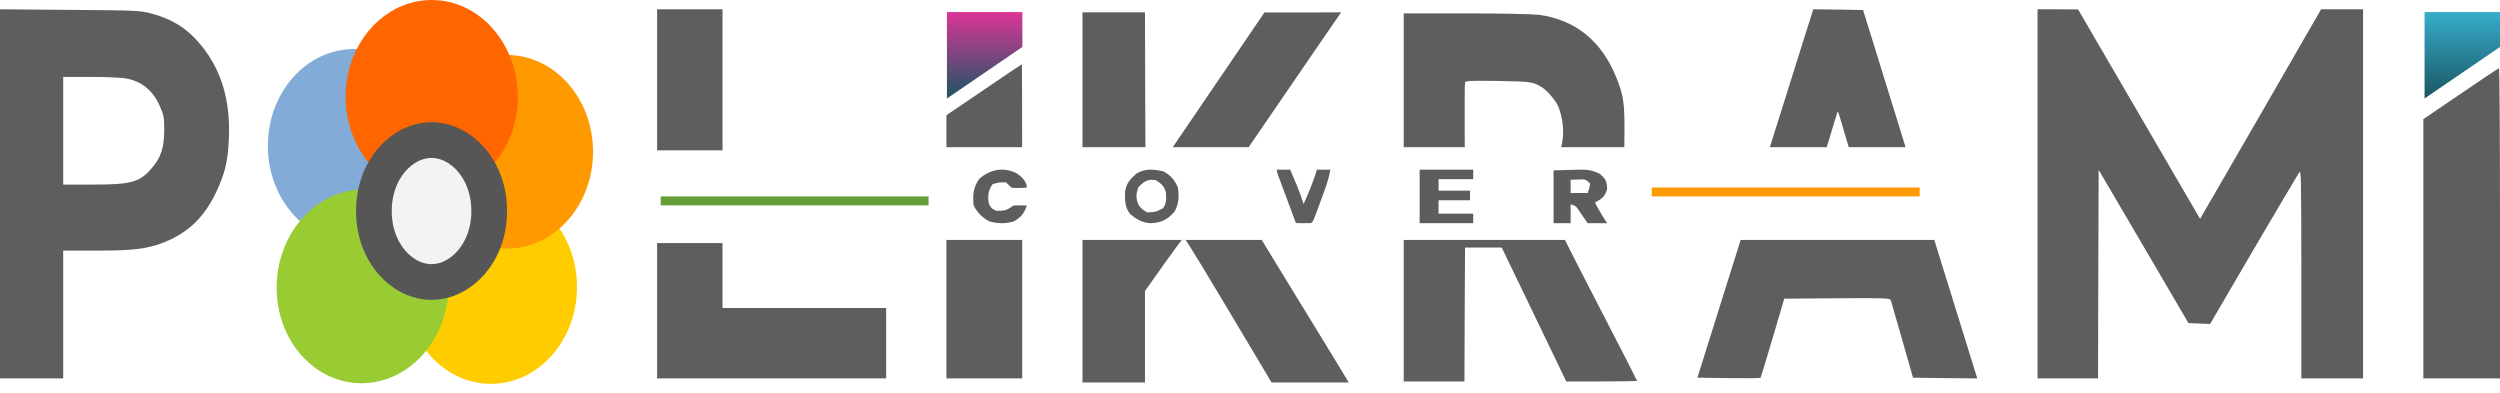
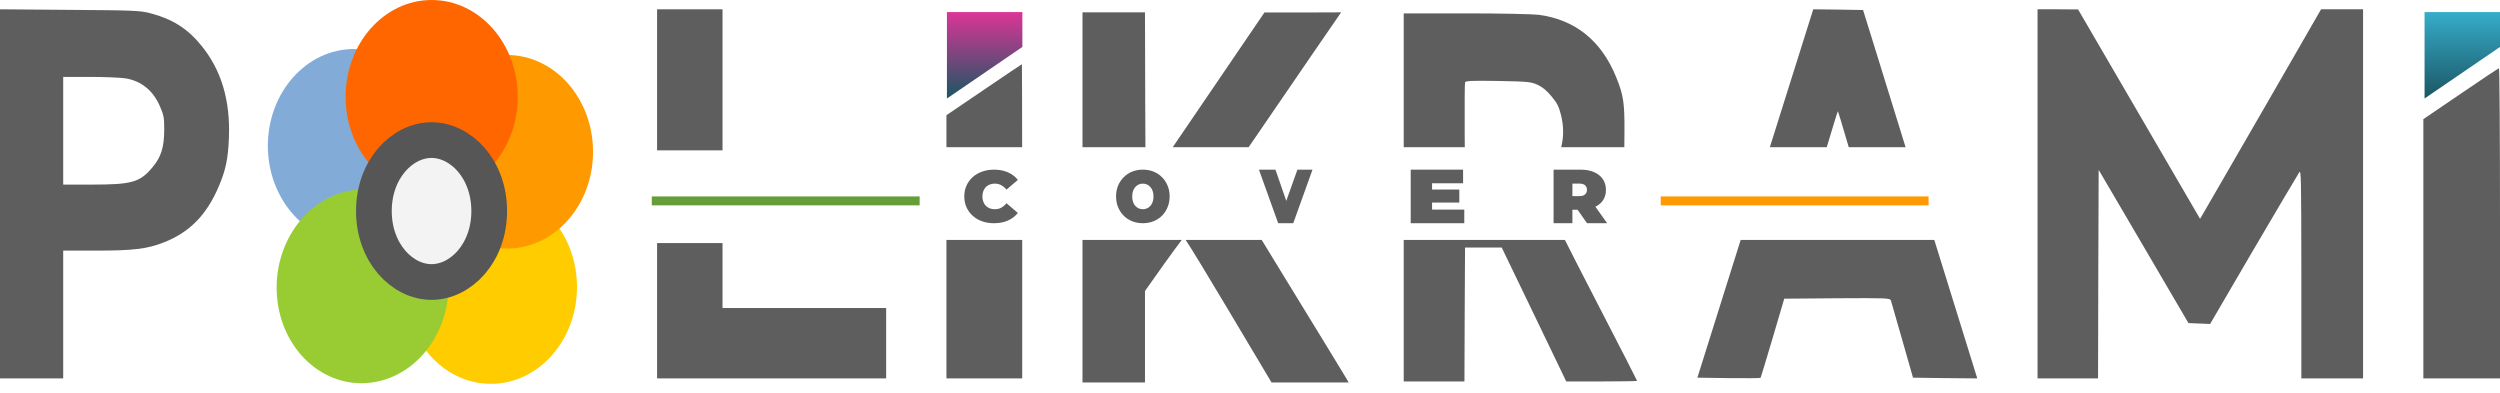
<svg xmlns="http://www.w3.org/2000/svg" width="280" height="44" viewBox="0 0 280 44" fill="none">
  <path d="M0 21.703V42.38H3.54H7.079V35.225V28.07H10.8C14.895 28.07 16.491 27.877 18.295 27.169C21.21 26.044 23.126 24.098 24.486 20.915C25.292 19.034 25.541 17.795 25.639 15.448C25.805 11.235 24.792 7.842 22.543 5.093C21.016 3.212 19.323 2.134 16.866 1.491C15.713 1.186 15.047 1.154 7.815 1.105L0 1.041V21.703ZM14.062 8.775C15.866 9.081 17.171 10.158 17.934 11.959C18.351 12.94 18.393 13.149 18.393 14.563C18.379 16.541 18.046 17.602 17.032 18.792C15.658 20.416 14.742 20.674 10.341 20.674H7.079V14.644V8.614H10.105C11.757 8.614 13.534 8.695 14.062 8.775Z" fill="#5E5E5E" />
  <path d="M228.205 21.711V42.38H231.594H234.982L235.009 30.702L235.05 19.024L240.078 27.598L245.107 36.188L246.326 36.236L247.533 36.284L252.398 27.952C255.082 23.384 257.386 19.491 257.508 19.314C257.725 18.992 257.738 19.604 257.752 30.67V42.38H261.208H264.664V21.711V1.041H262.319H259.961L253.686 11.931C250.216 17.931 247.167 23.207 246.896 23.673L246.408 24.51L239.577 12.783L232.746 1.057L230.482 1.041H228.205V21.711Z" fill="#5E5E5E" />
  <path d="M275.592 10.503L271.416 13.343V27.87V42.38H275.708H280V25.013C280 15.453 279.95 7.646 279.884 7.646C279.802 7.663 277.87 8.945 275.592 10.503Z" fill="#5E5E5E" />
  <path d="M106.056 11.032V1.352H106.463H114.506V5.257L106.056 11.032Z" fill="url(#paint0_linear_33_9)" />
  <path d="M271.551 11.032V1.352H271.958H280V5.257L271.551 11.032Z" fill="url(#paint1_linear_33_9)" />
  <ellipse cx="54.983" cy="32.147" rx="9.64" ry="10.841" fill="#FFCC00" />
  <ellipse cx="56.781" cy="17" rx="9.64" ry="10.841" fill="#FF9900" />
  <ellipse cx="39.64" cy="16.334" rx="9.64" ry="10.841" fill="#83ABD8" />
  <ellipse cx="48.349" cy="10.841" rx="9.64" ry="10.841" fill="#FF6600" />
  <ellipse cx="9.661" cy="10.825" rx="9.661" ry="10.825" transform="matrix(0.992998 -0.118129 0.081769 0.996651 30.1387 22.4233)" fill="#99CC33" />
  <path d="M48.334 15.69C51.608 15.69 54.791 18.931 54.791 23.636C54.791 28.341 51.609 31.583 48.334 31.584C45.059 31.584 41.876 28.341 41.876 23.636C41.876 18.931 45.059 15.69 48.334 15.69Z" fill="#F3F3F3" stroke="#565656" stroke-width="4" />
  <path d="M80.923 34.498H99.249V42.38H73.593V27.224H80.923V34.498ZM80.923 1.041V16.84H73.593V1.041H80.923Z" fill="#5E5E5E" />
  <path d="M114.488 42.38H106.001V26.872H114.488V42.38ZM114.455 7.191C114.466 7.182 114.475 10.958 114.481 16.488H106.001V12.902L110.211 10.046C112.506 8.49 114.419 7.193 114.455 7.191Z" fill="#5E5E5E" />
  <path d="M132.357 26.872C131.984 27.355 131.208 28.412 130.351 29.609L128.238 32.594V42.836H121.24V26.872H132.357ZM144.265 31.707C147.763 37.415 150.726 42.252 150.838 42.465L151.044 42.836H142.413L137.556 34.691C135.337 30.954 133.412 27.801 132.793 26.872H141.311C142.209 28.342 143.215 29.988 144.265 31.707ZM128.238 1.383L128.265 11.174L128.288 16.488H121.24V1.383H128.238ZM147.243 5.689C145.61 8.077 142.701 12.319 140.78 15.125L139.844 16.488H131.344L134.962 11.174L141.617 1.399H145.912L150.207 1.383L147.243 5.689Z" fill="#5E5E5E" />
  <path d="M175.271 26.872C175.579 27.509 177.265 30.806 179.288 34.718C181.528 39.047 183.354 42.608 183.355 42.658C183.355 42.69 181.568 42.722 179.394 42.722H175.42L171.806 35.215L168.192 27.723H164.085L164.045 35.215L164.018 42.722H157.217V26.872H175.271ZM164.191 1.497C168.019 1.497 171.686 1.577 172.353 1.657C176.447 2.219 179.354 4.561 181.008 8.636C181.821 10.624 181.955 11.507 181.941 14.65C181.941 15.451 181.938 16.033 181.925 16.488H174.854C175.143 15.387 175.148 14.14 174.834 12.886C174.58 11.907 174.42 11.586 173.78 10.801C173.233 10.143 172.793 9.774 172.219 9.502C171.473 9.165 171.192 9.132 167.792 9.068C164.82 9.02 164.139 9.052 164.085 9.228C164.045 9.341 164.031 11.892 164.045 14.891L164.056 16.488H157.217V1.497H164.191Z" fill="#5E5E5E" />
  <path d="M221.454 42.381L217.849 42.349L214.257 42.3L213.064 38.118C212.415 35.821 211.833 33.811 211.779 33.647C211.686 33.389 211.275 33.372 205.761 33.405L199.836 33.453L198.537 37.861C197.822 40.273 197.211 42.285 197.185 42.317C197.152 42.365 195.55 42.365 193.619 42.349L190.107 42.3L194.956 26.871H216.641L221.454 42.381ZM205.867 1.074L208.663 1.121L209.764 4.66C210.168 5.98 211.623 10.671 213.425 16.488H207.059C206.371 14.127 205.87 12.462 205.84 12.462C205.811 12.463 205.27 14.232 204.597 16.488H198.223C200.816 8.256 202.774 2.032 202.871 1.717L203.083 1.041L205.867 1.074Z" fill="#5E5E5E" />
-   <rect x="74" y="22" width="30" height="1" fill="#659E36" />
-   <rect x="185" y="21" width="30" height="1" fill="#FF9900" />
-   <path d="M174 19.078C175.038 19.052 175.038 19.052 176.097 19.025C176.42 19.014 176.42 19.014 176.749 19.002C177.781 18.989 178.268 19.032 179.171 19.465C179.88 20.05 179.979 20.396 180 21.193C179.714 22.006 179.562 22.195 178.636 22.674C179.032 23.475 179.496 24.236 180 25C179.28 25 178.56 25 177.818 25C177.726 24.865 177.634 24.73 177.539 24.591C177.417 24.416 177.296 24.241 177.17 24.061C177.05 23.887 176.93 23.713 176.806 23.534C176.5 23.068 176.5 23.068 175.909 22.885C175.909 23.583 175.909 24.281 175.909 25C175.279 25 174.649 25 174 25C174 23.046 174 21.091 174 19.078ZM175.909 20.136C175.909 20.624 175.909 21.113 175.909 21.616C176.539 21.616 177.169 21.616 177.818 21.616C178.004 21.109 178.004 21.109 178.091 20.558C177.573 20.061 177.573 20.061 176.693 20.109C176.434 20.118 176.176 20.127 175.909 20.136Z" fill="#5D5D5D" />
-   <path d="M159 19C160.98 19 162.96 19 165 19C165 19.354 165 19.707 165 20.071C163.719 20.071 162.438 20.071 161.118 20.071C161.118 20.496 161.118 20.92 161.118 21.357C162.282 21.357 163.447 21.357 164.647 21.357C164.647 21.711 164.647 22.064 164.647 22.429C163.482 22.429 162.318 22.429 161.118 22.429C161.118 22.924 161.118 23.419 161.118 23.929C162.399 23.929 163.68 23.929 165 23.929C165 24.282 165 24.636 165 25C163.02 25 161.04 25 159 25C159 23.02 159 21.04 159 19Z" fill="#5D5D5D" />
-   <path d="M143 19C143.495 19 143.99 19 144.5 19C144.67 19.401 144.84 19.801 145.009 20.202C145.103 20.425 145.198 20.648 145.295 20.878C145.557 21.528 145.785 22.181 146 22.847C146.588 21.588 147.085 20.326 147.5 19C147.995 19 148.49 19 149 19C148.864 19.764 148.663 20.465 148.397 21.194C148.322 21.402 148.246 21.61 148.168 21.823C148.089 22.038 148.01 22.252 147.929 22.473C147.81 22.799 147.81 22.799 147.689 23.133C147.099 24.743 147.099 24.743 146.857 24.984C146.285 25.015 145.716 24.993 145.143 24.984C144.837 24.167 144.532 23.349 144.227 22.531C144.124 22.252 144.02 21.974 143.916 21.695C143.766 21.296 143.618 20.896 143.469 20.497C143.379 20.256 143.289 20.016 143.197 19.768C143 19.214 143 19.214 143 19Z" fill="#5E5E5E" />
-   <path d="M130.307 19.197C131.086 19.615 131.592 20.184 131.925 20.994C132.068 21.991 132.036 22.774 131.571 23.677C130.748 24.602 130.199 24.901 128.955 25C127.998 24.973 127.309 24.585 126.592 23.988C125.964 23.226 125.994 22.435 126.003 21.494C126.11 20.571 126.602 20.028 127.287 19.434C128.265 18.842 129.226 18.953 130.307 19.197ZM127.476 20.994C127.244 21.782 127.187 22.198 127.527 22.953C127.878 23.431 127.878 23.431 128.487 23.789C129.428 23.749 129.428 23.749 130.244 23.334C130.667 22.786 130.617 22.307 130.594 21.639C130.455 20.909 130.102 20.606 129.498 20.195C128.583 19.992 128.094 20.333 127.476 20.994Z" fill="#5D5D5D" />
-   <path d="M113.913 19.432C114.412 19.8 114.747 20.122 114.973 20.684C114.982 20.795 114.991 20.906 115 21.02C113.846 21.074 113.846 21.074 113.3 21.02C113.088 20.821 112.875 20.621 112.663 20.422C111.903 20.421 111.903 20.421 111.176 20.621C110.653 21.358 110.606 21.962 110.751 22.817C111.043 23.358 111.043 23.358 111.601 23.616C112.675 23.587 112.675 23.587 113.513 23.017C114.283 22.992 114.283 22.992 115 23.017C114.712 23.904 114.364 24.337 113.513 24.814C112.524 25.07 111.777 25.062 110.791 24.789C109.954 24.326 109.483 23.828 109.051 23.017C108.926 21.882 108.993 20.991 109.689 20.022C110.873 18.967 112.425 18.657 113.913 19.432Z" fill="#5D5D5D" />
+   <rect x="73" y="22" width="30" height="1" fill="#659E36" />
+   <path d="M186 22H216V23H186V22Z" fill="#FF9900" />
+   <path d="M174 25V19H177.013C177.598 19 178.101 19.091 178.525 19.274C178.954 19.457 179.285 19.72 179.517 20.063C179.75 20.4 179.866 20.8 179.866 21.263C179.866 21.726 179.75 22.126 179.517 22.463C179.285 22.794 178.954 23.049 178.525 23.226C178.101 23.403 177.598 23.491 177.013 23.491H175.171L176.11 22.66V25H174ZM177.747 25L176.209 22.814H178.444L180 25H177.747ZM176.11 22.883L175.171 21.966H176.879C177.171 21.966 177.386 21.903 177.523 21.777C177.666 21.651 177.738 21.48 177.738 21.263C177.738 21.046 177.666 20.874 177.523 20.749C177.386 20.623 177.171 20.56 176.879 20.56H175.171L176.11 19.643V22.883Z" fill="#5E5E5E" />
+   <path d="M160.227 21.229H163.443V22.686H160.227V21.229ZM160.392 23.474H164V25H158V19H163.866V20.526H160.392V23.474Z" fill="#5E5E5E" />
+   <path d="M143.155 25L141 19H142.85L144.604 24.066H143.505L145.311 19H147L144.845 25H143.155Z" fill="#5E5E5E" />
+   <path d="M128 25C127.57 25 127.17 24.926 126.8 24.779C126.435 24.631 126.119 24.424 125.851 24.156C125.582 23.883 125.372 23.563 125.22 23.197C125.073 22.831 125 22.432 125 22C125 21.563 125.073 21.164 125.22 20.803C125.372 20.437 125.582 20.12 125.851 19.852C126.119 19.579 126.435 19.369 126.8 19.221C127.17 19.074 127.57 19 128 19C128.435 19 128.835 19.074 129.2 19.221C129.565 19.369 129.881 19.579 130.149 19.852C130.418 20.12 130.625 20.437 130.772 20.803C130.924 21.164 131 21.563 131 22C131 22.432 130.924 22.831 130.772 23.197C130.625 23.563 130.418 23.883 130.149 24.156C129.881 24.424 129.565 24.631 129.2 24.779C128.835 24.926 128.435 25 128 25ZM128 23.434C128.167 23.434 128.322 23.402 128.463 23.336C128.61 23.27 128.737 23.178 128.843 23.057C128.954 22.932 129.041 22.781 129.101 22.607C129.162 22.426 129.192 22.224 129.192 22C129.192 21.776 129.162 21.576 129.101 21.402C129.041 21.221 128.954 21.071 128.843 20.951C128.737 20.825 128.61 20.73 128.463 20.664C128.322 20.598 128.167 20.566 128 20.566C127.833 20.566 127.676 20.598 127.529 20.664C127.387 20.73 127.261 20.825 127.149 20.951C127.043 21.071 126.959 21.221 126.899 21.402C126.838 21.576 126.808 21.776 126.808 22C126.808 22.224 126.838 22.426 126.899 22.607C126.959 22.781 127.043 22.932 127.149 23.057C127.261 23.178 127.387 23.27 127.529 23.336C127.676 23.402 127.833 23.434 128 23.434Z" fill="#5E5E5E" />
+   <path d="M111.324 25C110.847 25 110.403 24.929 109.994 24.787C109.591 24.639 109.239 24.432 108.938 24.164C108.642 23.896 108.412 23.579 108.247 23.213C108.082 22.847 108 22.443 108 22C108 21.557 108.082 21.153 108.247 20.787C108.412 20.421 108.642 20.104 108.938 19.836C109.239 19.568 109.591 19.363 109.994 19.221C110.403 19.074 110.847 19 111.324 19C111.909 19 112.426 19.098 112.875 19.295C113.33 19.492 113.705 19.776 114 20.148L112.73 21.238C112.554 21.025 112.358 20.861 112.142 20.746C111.932 20.626 111.693 20.566 111.426 20.566C111.216 20.566 111.026 20.598 110.855 20.664C110.685 20.73 110.537 20.825 110.412 20.951C110.293 21.076 110.199 21.23 110.131 21.41C110.062 21.585 110.028 21.781 110.028 22C110.028 22.219 110.062 22.418 110.131 22.598C110.199 22.773 110.293 22.924 110.412 23.049C110.537 23.175 110.685 23.27 110.855 23.336C111.026 23.402 111.216 23.434 111.426 23.434C111.693 23.434 111.932 23.377 112.142 23.262C112.358 23.142 112.554 22.975 112.73 22.762L114 23.852C113.705 24.219 113.33 24.503 112.875 24.705C112.426 24.902 111.909 25 111.324 25Z" fill="#5E5E5E" />
  <defs>
    <linearGradient id="paint0_linear_33_9" x1="110.281" y1="1.352" x2="110.281" y2="11.032" gradientUnits="userSpaceOnUse">
      <stop stop-color="#DC3597" />
      <stop offset="1" stop-color="#1B5664" />
    </linearGradient>
    <linearGradient id="paint1_linear_33_9" x1="275.775" y1="1.352" x2="275.775" y2="11.032" gradientUnits="userSpaceOnUse">
      <stop stop-color="#36ADCA" />
      <stop offset="1" stop-color="#1B5664" />
    </linearGradient>
  </defs>
</svg>
